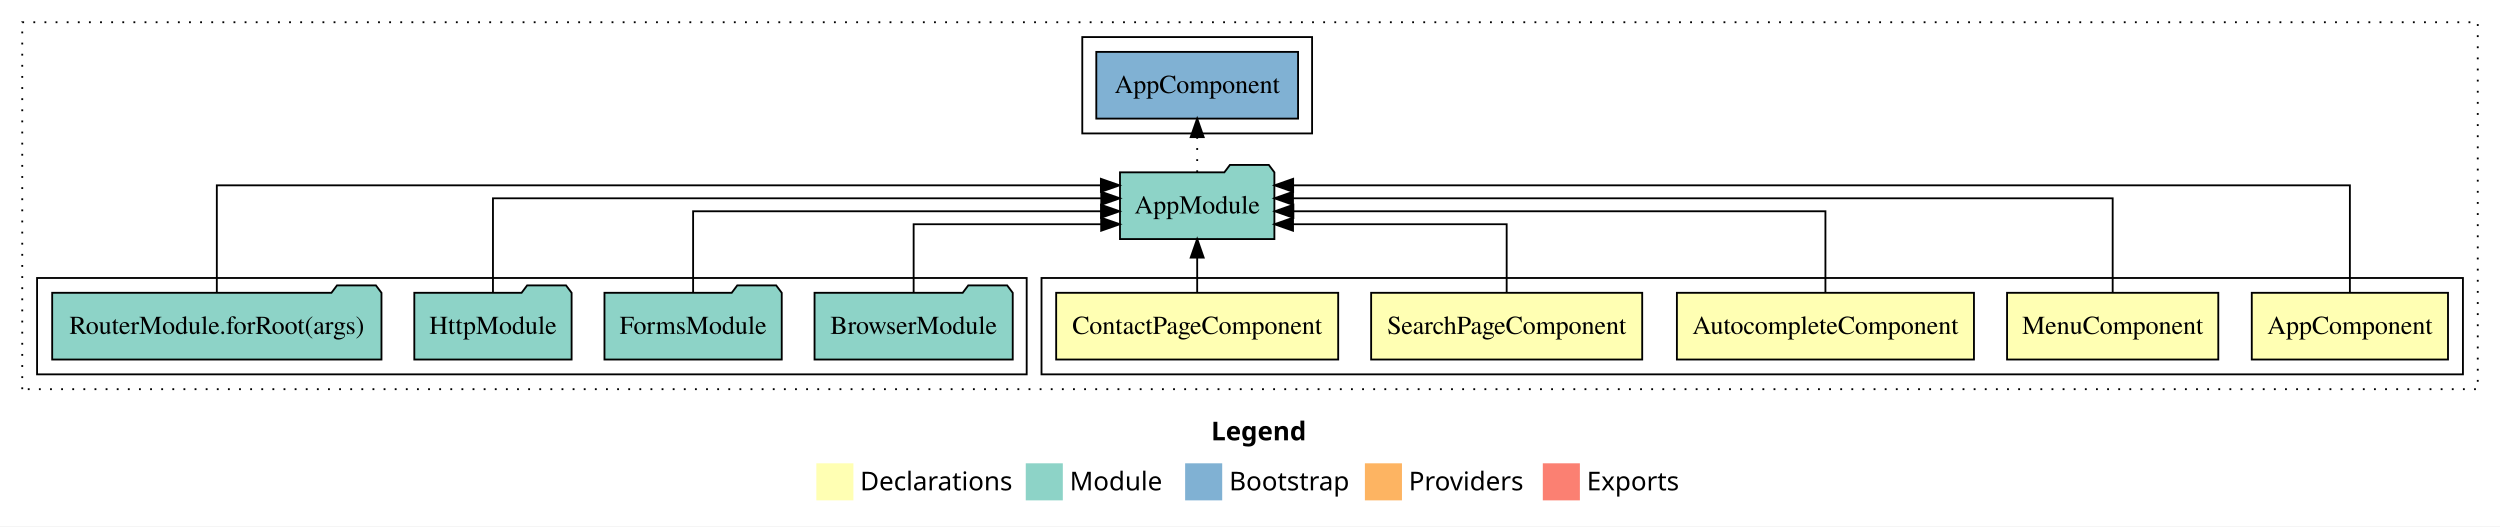
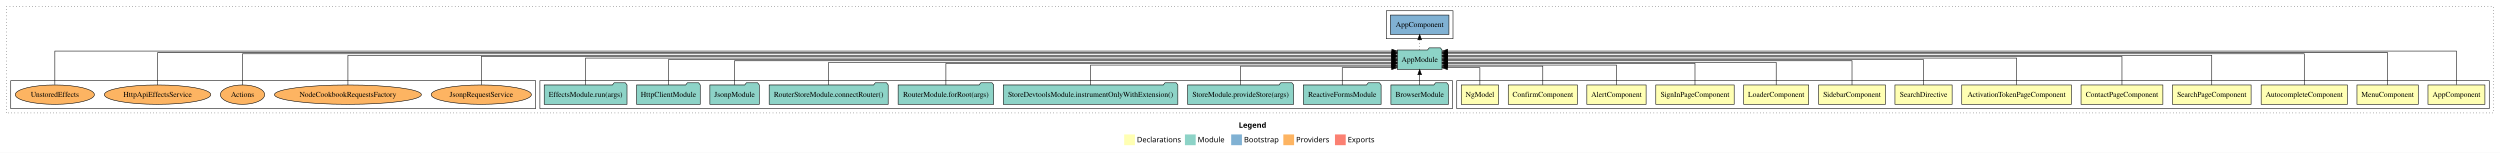
- <svg xmlns="http://www.w3.org/2000/svg" width="1349pt" height="284pt" viewBox="0.00 0.00 1349.00 284.00">
+ <svg xmlns="http://www.w3.org/2000/svg" width="4649pt" height="284pt" viewBox="0.00 0.00 4649.00 284.00">
  <g id="graph0" class="graph" transform="scale(1 1) rotate(0) translate(4 280)">
-     <polygon fill="#ffffff" stroke="transparent" points="-4,4 -4,-280 1345,-280 1345,4 -4,4" />
-     <text text-anchor="start" x="649.509" y="-42.4" font-family="sans-serif" font-weight="bold" font-size="14.00" fill="#000000">Legend</text>
-     <polygon fill="#ffffb3" stroke="transparent" points="436.5,-10 436.5,-30 456.5,-30 456.5,-10 436.5,-10" />
-     <text text-anchor="start" x="460.129" y="-15.4" font-family="sans-serif" font-size="14.00" fill="#000000">  Declarations</text>
-     <polygon fill="#8dd3c7" stroke="transparent" points="549.5,-10 549.5,-30 569.5,-30 569.5,-10 549.5,-10" />
-     <text text-anchor="start" x="573.225" y="-15.4" font-family="sans-serif" font-size="14.00" fill="#000000">  Module</text>
-     <polygon fill="#80b1d3" stroke="transparent" points="635.5,-10 635.5,-30 655.5,-30 655.5,-10 635.5,-10" />
-     <text text-anchor="start" x="659.281" y="-15.4" font-family="sans-serif" font-size="14.00" fill="#000000">  Bootstrap</text>
-     <polygon fill="#fdb462" stroke="transparent" points="732.5,-10 732.5,-30 752.5,-30 752.5,-10 732.5,-10" />
-     <text text-anchor="start" x="756.173" y="-15.4" font-family="sans-serif" font-size="14.00" fill="#000000">  Providers</text>
-     <polygon fill="#fb8072" stroke="transparent" points="828.5,-10 828.5,-30 848.5,-30 848.5,-10 828.5,-10" />
-     <text text-anchor="start" x="852.226" y="-15.4" font-family="sans-serif" font-size="14.00" fill="#000000">  Exports</text>
+     <polygon fill="#ffffff" stroke="transparent" points="-4,4 -4,-280 4645,-280 4645,4 -4,4" />
+     <text text-anchor="start" x="2299.509" y="-42.4" font-family="sans-serif" font-weight="bold" font-size="14.00" fill="#000000">Legend</text>
+     <polygon fill="#ffffb3" stroke="transparent" points="2086.5,-10 2086.5,-30 2106.5,-30 2106.5,-10 2086.5,-10" />
+     <text text-anchor="start" x="2110.129" y="-15.4" font-family="sans-serif" font-size="14.00" fill="#000000">  Declarations</text>
+     <polygon fill="#8dd3c7" stroke="transparent" points="2199.5,-10 2199.5,-30 2219.5,-30 2219.5,-10 2199.5,-10" />
+     <text text-anchor="start" x="2223.225" y="-15.4" font-family="sans-serif" font-size="14.00" fill="#000000">  Module</text>
+     <polygon fill="#80b1d3" stroke="transparent" points="2285.5,-10 2285.5,-30 2305.5,-30 2305.5,-10 2285.5,-10" />
+     <text text-anchor="start" x="2309.281" y="-15.4" font-family="sans-serif" font-size="14.00" fill="#000000">  Bootstrap</text>
+     <polygon fill="#fdb462" stroke="transparent" points="2382.5,-10 2382.5,-30 2402.5,-30 2402.5,-10 2382.5,-10" />
+     <text text-anchor="start" x="2406.173" y="-15.4" font-family="sans-serif" font-size="14.00" fill="#000000">  Providers</text>
+     <polygon fill="#fb8072" stroke="transparent" points="2478.5,-10 2478.5,-30 2498.5,-30 2498.5,-10 2478.5,-10" />
+     <text text-anchor="start" x="2502.226" y="-15.4" font-family="sans-serif" font-size="14.00" fill="#000000">  Exports</text>
    <g id="clust1" class="cluster">
-       <polygon fill="none" stroke="#000000" stroke-dasharray="1,5" points="8,-70 8,-268 1333,-268 1333,-70 8,-70" />
+       <polygon fill="none" stroke="#000000" stroke-dasharray="1,5" points="8,-70 8,-268 4633,-268 4633,-70 8,-70" />
    </g>
    <g id="clust2" class="cluster">
-       <polygon fill="none" stroke="#000000" points="558,-78 558,-130 1325,-130 1325,-78 558,-78" />
-     </g>
-     <g id="clust8" class="cluster">
-       <polygon fill="none" stroke="#000000" points="16,-78 16,-130 550,-130 550,-78 16,-78" />
-     </g>
-     <g id="clust10" class="cluster">
-       <polygon fill="none" stroke="#000000" points="580,-208 580,-260 704,-260 704,-208 580,-208" />
+       <polygon fill="none" stroke="#000000" points="2705,-78 2705,-130 4625,-130 4625,-78 2705,-78" />
+     </g>
+     <g id="clust16" class="cluster">
+       <polygon fill="none" stroke="#000000" points="1000,-78 1000,-130 2697,-130 2697,-78 1000,-78" />
+     </g>
+     <g id="clust18" class="cluster">
+       <polygon fill="none" stroke="#000000" points="2574,-208 2574,-260 2698,-260 2698,-208 2574,-208" />
+     </g>
+     <g id="clust19" class="cluster">
+       <polygon fill="none" stroke="#000000" points="16,-78 16,-130 992,-130 992,-78 16,-78" />
    </g>
    <g id="node1" class="node">
-       <polygon fill="#ffffb3" stroke="#000000" points="1316.94,-122 1211.06,-122 1211.06,-86 1316.94,-86 1316.94,-122" />
-       <text text-anchor="middle" x="1264" y="-99.8" font-family="Times,serif" font-size="14.00" fill="#000000">AppComponent</text>
+       <polygon fill="#ffffb3" stroke="#000000" points="4616.94,-122 4511.06,-122 4511.06,-86 4616.94,-86 4616.94,-122" />
+       <text text-anchor="middle" x="4564" y="-99.8" font-family="Times,serif" font-size="14.00" fill="#000000">AppComponent</text>
+     </g>
+     <g id="node14" class="node">
+       <polygon fill="#8dd3c7" stroke="#000000" points="2677.657,-187 2674.657,-191 2653.657,-191 2650.657,-187 2594.343,-187 2594.343,-151 2677.657,-151 2677.657,-187" />
+       <text text-anchor="middle" x="2636" y="-164.8" font-family="Times,serif" font-size="14.00" fill="#000000">AppModule</text>
+     </g>
+     <g id="edge1" class="edge">
+       <path fill="none" stroke="#000000" d="M4564,-122.38C4564,-146.279 4564,-185 4564,-185 4564,-185 2688.062,-185 2688.062,-185" />
+       <polygon fill="#000000" stroke="#000000" points="2688.062,-181.5 2678.062,-185 2688.062,-188.5 2688.062,-181.5" />
+     </g>
+     <g id="node2" class="node">
+       <polygon fill="#ffffb3" stroke="#000000" points="4492.992,-122 4379.008,-122 4379.008,-86 4492.992,-86 4492.992,-122" />
+       <text text-anchor="middle" x="4436" y="-99.8" font-family="Times,serif" font-size="14.00" fill="#000000">MenuComponent</text>
+     </g>
+     <g id="edge2" class="edge">
+       <path fill="none" stroke="#000000" d="M4436,-122.091C4436,-145.133 4436,-182 4436,-182 4436,-182 2687.844,-182 2687.844,-182" />
+       <polygon fill="#000000" stroke="#000000" points="2687.844,-178.5 2677.844,-182 2687.844,-185.5 2687.844,-178.5" />
+     </g>
+     <g id="node3" class="node">
+       <polygon fill="#ffffb3" stroke="#000000" points="4361.146,-122 4200.854,-122 4200.854,-86 4361.146,-86 4361.146,-122" />
+       <text text-anchor="middle" x="4281" y="-99.8" font-family="Times,serif" font-size="14.00" fill="#000000">AutocompleteComponent</text>
+     </g>
+     <g id="edge3" class="edge">
+       <path fill="none" stroke="#000000" d="M4281,-122.011C4281,-144.485 4281,-180 4281,-180 4281,-180 2687.9,-180 2687.9,-180" />
+       <polygon fill="#000000" stroke="#000000" points="2687.9,-176.5 2677.9,-180 2687.9,-183.5 2687.9,-176.5" />
+     </g>
+     <g id="node4" class="node">
+       <polygon fill="#ffffb3" stroke="#000000" points="4182.132,-122 4035.868,-122 4035.868,-86 4182.132,-86 4182.132,-122" />
+       <text text-anchor="middle" x="4109" y="-99.8" font-family="Times,serif" font-size="14.00" fill="#000000">SearchPageComponent</text>
+     </g>
+     <g id="edge4" class="edge">
+       <path fill="none" stroke="#000000" d="M4109,-122.045C4109,-143.662 4109,-177 4109,-177 4109,-177 2687.711,-177 2687.711,-177" />
+       <polygon fill="#000000" stroke="#000000" points="2687.711,-173.5 2677.711,-177 2687.711,-180.5 2687.711,-173.5" />
+     </g>
+     <g id="node5" class="node">
+       <polygon fill="#ffffb3" stroke="#000000" points="4018.091,-122 3865.909,-122 3865.909,-86 4018.091,-86 4018.091,-122" />
+       <text text-anchor="middle" x="3942" y="-99.8" font-family="Times,serif" font-size="14.00" fill="#000000">ContactPageComponent</text>
+     </g>
+     <g id="edge5" class="edge">
+       <path fill="none" stroke="#000000" d="M3942,-122.284C3942,-143.321 3942,-175 3942,-175 3942,-175 2687.974,-175 2687.974,-175" />
+       <polygon fill="#000000" stroke="#000000" points="2687.974,-171.5 2677.974,-175 2687.974,-178.5 2687.974,-171.5" />
    </g>
    <g id="node6" class="node">
-       <polygon fill="#8dd3c7" stroke="#000000" points="683.657,-187 680.657,-191 659.657,-191 656.657,-187 600.343,-187 600.343,-151 683.657,-151 683.657,-187" />
-       <text text-anchor="middle" x="642" y="-164.8" font-family="Times,serif" font-size="14.00" fill="#000000">AppModule</text>
-     </g>
-     <g id="edge1" class="edge">
-       <path fill="none" stroke="#000000" d="M1264,-122.011C1264,-144.485 1264,-180 1264,-180 1264,-180 693.777,-180 693.777,-180" />
-       <polygon fill="#000000" stroke="#000000" points="693.777,-176.5 683.777,-180 693.777,-183.5 693.777,-176.5" />
-     </g>
-     <g id="node2" class="node">
-       <polygon fill="#ffffb3" stroke="#000000" points="1192.992,-122 1079.008,-122 1079.008,-86 1192.992,-86 1192.992,-122" />
-       <text text-anchor="middle" x="1136" y="-99.8" font-family="Times,serif" font-size="14.00" fill="#000000">MenuComponent</text>
-     </g>
-     <g id="edge2" class="edge">
-       <path fill="none" stroke="#000000" d="M1136,-122.129C1136,-142.572 1136,-173 1136,-173 1136,-173 693.692,-173 693.692,-173" />
-       <polygon fill="#000000" stroke="#000000" points="693.692,-169.5 683.692,-173 693.692,-176.5 693.692,-169.5" />
-     </g>
-     <g id="node3" class="node">
-       <polygon fill="#ffffb3" stroke="#000000" points="1061.146,-122 900.854,-122 900.854,-86 1061.146,-86 1061.146,-122" />
-       <text text-anchor="middle" x="981" y="-99.8" font-family="Times,serif" font-size="14.00" fill="#000000">AutocompleteComponent</text>
-     </g>
-     <g id="edge3" class="edge">
-       <path fill="none" stroke="#000000" d="M981,-122.267C981,-140.555 981,-166 981,-166 981,-166 693.908,-166 693.908,-166" />
-       <polygon fill="#000000" stroke="#000000" points="693.908,-162.5 683.908,-166 693.908,-169.5 693.908,-162.5" />
-     </g>
-     <g id="node4" class="node">
-       <polygon fill="#ffffb3" stroke="#000000" points="882.132,-122 735.868,-122 735.868,-86 882.132,-86 882.132,-122" />
-       <text text-anchor="middle" x="809" y="-99.8" font-family="Times,serif" font-size="14.00" fill="#000000">SearchPageComponent</text>
-     </g>
-     <g id="edge4" class="edge">
-       <path fill="none" stroke="#000000" d="M809,-122.009C809,-138.049 809,-159 809,-159 809,-159 693.71,-159 693.71,-159" />
-       <polygon fill="#000000" stroke="#000000" points="693.71,-155.5 683.71,-159 693.71,-162.5 693.71,-155.5" />
-     </g>
-     <g id="node5" class="node">
-       <polygon fill="#ffffb3" stroke="#000000" points="718.091,-122 565.909,-122 565.909,-86 718.091,-86 718.091,-122" />
-       <text text-anchor="middle" x="642" y="-99.8" font-family="Times,serif" font-size="14.00" fill="#000000">ContactPageComponent</text>
-     </g>
-     <g id="edge5" class="edge">
-       <path fill="none" stroke="#000000" d="M642,-122.106C642,-122.106 642,-140.991 642,-140.991" />
-       <polygon fill="#000000" stroke="#000000" points="638.5,-140.991 642,-150.991 645.5,-140.991 638.5,-140.991" />
+       <polygon fill="#ffffb3" stroke="#000000" points="3847.91,-122 3644.09,-122 3644.09,-86 3847.91,-86 3847.91,-122" />
+       <text text-anchor="middle" x="3746" y="-99.8" font-family="Times,serif" font-size="14.00" fill="#000000">ActivationTokenPageComponent</text>
+     </g>
+     <g id="edge6" class="edge">
+       <path fill="none" stroke="#000000" d="M3746,-122.223C3746,-142.365 3746,-172 3746,-172 3746,-172 2687.822,-172 2687.822,-172" />
+       <polygon fill="#000000" stroke="#000000" points="2687.822,-168.5 2677.822,-172 2687.822,-175.5 2687.822,-168.5" />
+     </g>
+     <g id="node7" class="node">
+       <polygon fill="#ffffb3" stroke="#000000" points="3626.17,-122 3519.83,-122 3519.83,-86 3626.17,-86 3626.17,-122" />
+       <text text-anchor="middle" x="3573" y="-99.8" font-family="Times,serif" font-size="14.00" fill="#000000">SearchDirective</text>
+     </g>
+     <g id="edge7" class="edge">
+       <path fill="none" stroke="#000000" d="M3573,-122.106C3573,-141.339 3573,-169 3573,-169 3573,-169 2687.776,-169 2687.776,-169" />
+       <polygon fill="#000000" stroke="#000000" points="2687.776,-165.5 2677.776,-169 2687.776,-172.5 2687.776,-165.5" />
+     </g>
+     <g id="node8" class="node">
+       <polygon fill="#ffffb3" stroke="#000000" points="3502.095,-122 3377.905,-122 3377.905,-86 3502.095,-86 3502.095,-122" />
+       <text text-anchor="middle" x="3440" y="-99.8" font-family="Times,serif" font-size="14.00" fill="#000000">SidebarComponent</text>
+     </g>
+     <g id="edge8" class="edge">
+       <path fill="none" stroke="#000000" d="M3440,-122.222C3440,-140.828 3440,-167 3440,-167 3440,-167 2687.814,-167 2687.814,-167" />
+       <polygon fill="#000000" stroke="#000000" points="2687.814,-163.5 2677.814,-167 2687.814,-170.5 2687.814,-163.5" />
+     </g>
+     <g id="node9" class="node">
+       <polygon fill="#ffffb3" stroke="#000000" points="3359.475,-122 3238.525,-122 3238.525,-86 3359.475,-86 3359.475,-122" />
+       <text text-anchor="middle" x="3299" y="-99.8" font-family="Times,serif" font-size="14.00" fill="#000000">LoaderComponent</text>
+     </g>
+     <g id="edge9" class="edge">
+       <path fill="none" stroke="#000000" d="M3299,-122.002C3299,-139.675 3299,-164 3299,-164 3299,-164 2687.725,-164 2687.725,-164" />
+       <polygon fill="#000000" stroke="#000000" points="2687.725,-160.5 2677.725,-164 2687.725,-167.5 2687.725,-160.5" />
+     </g>
+     <g id="node10" class="node">
+       <polygon fill="#ffffb3" stroke="#000000" points="3220.878,-122 3075.122,-122 3075.122,-86 3220.878,-86 3220.878,-122" />
+       <text text-anchor="middle" x="3148" y="-99.8" font-family="Times,serif" font-size="14.00" fill="#000000">SignInPageComponent</text>
+     </g>
+     <g id="edge10" class="edge">
+       <path fill="none" stroke="#000000" d="M3148,-122.034C3148,-139.06 3148,-162 3148,-162 3148,-162 2687.899,-162 2687.899,-162" />
+       <polygon fill="#000000" stroke="#000000" points="2687.899,-158.5 2677.899,-162 2687.899,-165.5 2687.899,-158.5" />
    </g>
    <g id="node11" class="node">
-       <polygon fill="#80b1d3" stroke="#000000" points="696.439,-252 587.561,-252 587.561,-216 696.439,-216 696.439,-252" />
-       <text text-anchor="middle" x="642" y="-229.8" font-family="Times,serif" font-size="14.00" fill="#000000">AppComponent </text>
-     </g>
-     <g id="edge10" class="edge">
-       <path fill="none" stroke="#000000" stroke-dasharray="1,5" d="M642,-187.106C642,-187.106 642,-205.991 642,-205.991" />
-       <polygon fill="#000000" stroke="#000000" points="638.5,-205.991 642,-215.991 645.5,-205.991 638.5,-205.991" />
-     </g>
-     <g id="node7" class="node">
-       <polygon fill="#8dd3c7" stroke="#000000" points="542.473,-122 539.473,-126 518.473,-126 515.473,-122 435.527,-122 435.527,-86 542.473,-86 542.473,-122" />
-       <text text-anchor="middle" x="489" y="-99.8" font-family="Times,serif" font-size="14.00" fill="#000000">BrowserModule</text>
-     </g>
-     <g id="edge6" class="edge">
-       <path fill="none" stroke="#000000" d="M489,-122.009C489,-138.049 489,-159 489,-159 489,-159 590.192,-159 590.192,-159" />
-       <polygon fill="#000000" stroke="#000000" points="590.192,-162.5 600.192,-159 590.192,-155.5 590.192,-162.5" />
-     </g>
-     <g id="node8" class="node">
-       <polygon fill="#8dd3c7" stroke="#000000" points="417.829,-122 414.829,-126 393.829,-126 390.829,-122 322.171,-122 322.171,-86 417.829,-86 417.829,-122" />
-       <text text-anchor="middle" x="370" y="-99.8" font-family="Times,serif" font-size="14.00" fill="#000000">FormsModule</text>
-     </g>
-     <g id="edge7" class="edge">
-       <path fill="none" stroke="#000000" d="M370,-122.267C370,-140.555 370,-166 370,-166 370,-166 590.096,-166 590.096,-166" />
-       <polygon fill="#000000" stroke="#000000" points="590.096,-169.5 600.096,-166 590.096,-162.5 590.096,-169.5" />
-     </g>
-     <g id="node9" class="node">
-       <polygon fill="#8dd3c7" stroke="#000000" points="304.439,-122 301.439,-126 280.439,-126 277.439,-122 219.561,-122 219.561,-86 304.439,-86 304.439,-122" />
-       <text text-anchor="middle" x="262" y="-99.8" font-family="Times,serif" font-size="14.00" fill="#000000">HttpModule</text>
-     </g>
-     <g id="edge8" class="edge">
-       <path fill="none" stroke="#000000" d="M262,-122.129C262,-142.572 262,-173 262,-173 262,-173 590.246,-173 590.246,-173" />
-       <polygon fill="#000000" stroke="#000000" points="590.246,-176.5 600.246,-173 590.246,-169.5 590.246,-176.5" />
-     </g>
-     <g id="node10" class="node">
-       <polygon fill="#8dd3c7" stroke="#000000" points="201.842,-122 198.842,-126 177.842,-126 174.842,-122 24.158,-122 24.158,-86 201.842,-86 201.842,-122" />
-       <text text-anchor="middle" x="113" y="-99.8" font-family="Times,serif" font-size="14.00" fill="#000000">RouterModule.forRoot(args)</text>
-     </g>
-     <g id="edge9" class="edge">
-       <path fill="none" stroke="#000000" d="M113,-122.011C113,-144.485 113,-180 113,-180 113,-180 590.048,-180 590.048,-180" />
-       <polygon fill="#000000" stroke="#000000" points="590.048,-183.5 600.048,-180 590.048,-176.5 590.048,-183.5" />
+       <polygon fill="#ffffb3" stroke="#000000" points="3057.095,-122 2946.905,-122 2946.905,-86 3057.095,-86 3057.095,-122" />
+       <text text-anchor="middle" x="3002" y="-99.8" font-family="Times,serif" font-size="14.00" fill="#000000">AlertComponent</text>
+     </g>
+     <g id="edge11" class="edge">
+       <path fill="none" stroke="#000000" d="M3002,-122.009C3002,-138.049 3002,-159 3002,-159 3002,-159 2687.985,-159 2687.985,-159" />
+       <polygon fill="#000000" stroke="#000000" points="2687.985,-155.5 2677.985,-159 2687.985,-162.5 2687.985,-155.5" />
+     </g>
+     <g id="node12" class="node">
+       <polygon fill="#ffffb3" stroke="#000000" points="2929.272,-122 2800.728,-122 2800.728,-86 2929.272,-86 2929.272,-122" />
+       <text text-anchor="middle" x="2865" y="-99.8" font-family="Times,serif" font-size="14.00" fill="#000000">ConfirmComponent</text>
+     </g>
+     <g id="edge12" class="edge">
+       <path fill="none" stroke="#000000" d="M2865,-122.24C2865,-137.571 2865,-157 2865,-157 2865,-157 2687.736,-157 2687.736,-157" />
+       <polygon fill="#000000" stroke="#000000" points="2687.736,-153.5 2677.736,-157 2687.736,-160.5 2687.736,-153.5" />
+     </g>
+     <g id="node13" class="node">
+       <polygon fill="#ffffb3" stroke="#000000" points="2782.657,-122 2713.343,-122 2713.343,-86 2782.657,-86 2782.657,-122" />
+       <text text-anchor="middle" x="2748" y="-99.8" font-family="Times,serif" font-size="14.00" fill="#000000">NgModel</text>
+     </g>
+     <g id="edge13" class="edge">
+       <path fill="none" stroke="#000000" d="M2748,-122.051C2748,-136.373 2748,-154 2748,-154 2748,-154 2687.705,-154 2687.705,-154" />
+       <polygon fill="#000000" stroke="#000000" points="2687.705,-150.5 2677.705,-154 2687.705,-157.5 2687.705,-150.5" />
+     </g>
+     <g id="node24" class="node">
+       <polygon fill="#80b1d3" stroke="#000000" points="2690.439,-252 2581.561,-252 2581.561,-216 2690.439,-216 2690.439,-252" />
+       <text text-anchor="middle" x="2636" y="-229.8" font-family="Times,serif" font-size="14.00" fill="#000000">AppComponent </text>
+     </g>
+     <g id="edge23" class="edge">
+       <path fill="none" stroke="#000000" stroke-dasharray="1,5" d="M2636,-187.106C2636,-187.106 2636,-205.991 2636,-205.991" />
+       <polygon fill="#000000" stroke="#000000" points="2632.5,-205.991 2636,-215.991 2639.5,-205.991 2632.5,-205.991" />
+     </g>
+     <g id="node15" class="node">
+       <polygon fill="#8dd3c7" stroke="#000000" points="2689.473,-122 2686.473,-126 2665.473,-126 2662.473,-122 2582.527,-122 2582.527,-86 2689.473,-86 2689.473,-122" />
+       <text text-anchor="middle" x="2636" y="-99.8" font-family="Times,serif" font-size="14.00" fill="#000000">BrowserModule</text>
+     </g>
+     <g id="edge14" class="edge">
+       <path fill="none" stroke="#000000" d="M2636,-122.106C2636,-122.106 2636,-140.991 2636,-140.991" />
+       <polygon fill="#000000" stroke="#000000" points="2632.5,-140.991 2636,-150.991 2639.5,-140.991 2632.5,-140.991" />
+     </g>
+     <g id="node16" class="node">
+       <polygon fill="#8dd3c7" stroke="#000000" points="2564.305,-122 2561.305,-126 2540.305,-126 2537.305,-122 2419.695,-122 2419.695,-86 2564.305,-86 2564.305,-122" />
+       <text text-anchor="middle" x="2492" y="-99.8" font-family="Times,serif" font-size="14.00" fill="#000000">ReactiveFormsModule</text>
+     </g>
+     <g id="edge15" class="edge">
+       <path fill="none" stroke="#000000" d="M2492,-122.051C2492,-136.373 2492,-154 2492,-154 2492,-154 2583.962,-154 2583.962,-154" />
+       <polygon fill="#000000" stroke="#000000" points="2583.962,-157.5 2593.962,-154 2583.962,-150.5 2583.962,-157.5" />
+     </g>
+     <g id="node17" class="node">
+       <polygon fill="#8dd3c7" stroke="#000000" points="2401.554,-122 2398.554,-126 2377.554,-126 2374.554,-122 2204.446,-122 2204.446,-86 2401.554,-86 2401.554,-122" />
+       <text text-anchor="middle" x="2303" y="-99.8" font-family="Times,serif" font-size="14.00" fill="#000000">StoreModule.provideStore(args)</text>
+     </g>
+     <g id="edge16" class="edge">
+       <path fill="none" stroke="#000000" d="M2303,-122.24C2303,-137.571 2303,-157 2303,-157 2303,-157 2584.162,-157 2584.162,-157" />
+       <polygon fill="#000000" stroke="#000000" points="2584.162,-160.5 2594.162,-157 2584.162,-153.5 2584.162,-160.5" />
+     </g>
+     <g id="node18" class="node">
+       <polygon fill="#8dd3c7" stroke="#000000" points="2186.335,-122 2183.335,-126 2162.335,-126 2159.335,-122 1861.665,-122 1861.665,-86 2186.335,-86 2186.335,-122" />
+       <text text-anchor="middle" x="2024" y="-99.8" font-family="Times,serif" font-size="14.00" fill="#000000">StoreDevtoolsModule.instrumentOnlyWithExtension()</text>
+     </g>
+     <g id="edge17" class="edge">
+       <path fill="none" stroke="#000000" d="M2024,-122.009C2024,-138.049 2024,-159 2024,-159 2024,-159 2583.935,-159 2583.935,-159" />
+       <polygon fill="#000000" stroke="#000000" points="2583.935,-162.5 2593.935,-159 2583.935,-155.5 2583.935,-162.5" />
+     </g>
+     <g id="node19" class="node">
+       <polygon fill="#8dd3c7" stroke="#000000" points="1843.842,-122 1840.842,-126 1819.842,-126 1816.842,-122 1666.158,-122 1666.158,-86 1843.842,-86 1843.842,-122" />
+       <text text-anchor="middle" x="1755" y="-99.8" font-family="Times,serif" font-size="14.00" fill="#000000">RouterModule.forRoot(args)</text>
+     </g>
+     <g id="edge18" class="edge">
+       <path fill="none" stroke="#000000" d="M1755,-122.034C1755,-139.06 1755,-162 1755,-162 1755,-162 2584.1,-162 2584.1,-162" />
+       <polygon fill="#000000" stroke="#000000" points="2584.1,-165.5 2594.1,-162 2584.1,-158.5 2584.1,-165.5" />
+     </g>
+     <g id="node20" class="node">
+       <polygon fill="#8dd3c7" stroke="#000000" points="1647.659,-122 1644.659,-126 1623.659,-126 1620.659,-122 1426.341,-122 1426.341,-86 1647.659,-86 1647.659,-122" />
+       <text text-anchor="middle" x="1537" y="-99.8" font-family="Times,serif" font-size="14.00" fill="#000000">RouterStoreModule.connectRouter()</text>
+     </g>
+     <g id="edge19" class="edge">
+       <path fill="none" stroke="#000000" d="M1537,-122.002C1537,-139.675 1537,-164 1537,-164 1537,-164 2584.26,-164 2584.26,-164" />
+       <polygon fill="#000000" stroke="#000000" points="2584.26,-167.5 2594.26,-164 2584.26,-160.5 2584.26,-167.5" />
+     </g>
+     <g id="node21" class="node">
+       <polygon fill="#8dd3c7" stroke="#000000" points="1407.94,-122 1404.94,-126 1383.94,-126 1380.94,-122 1316.06,-122 1316.06,-86 1407.94,-86 1407.94,-122" />
+       <text text-anchor="middle" x="1362" y="-99.8" font-family="Times,serif" font-size="14.00" fill="#000000">JsonpModule</text>
+     </g>
+     <g id="edge20" class="edge">
+       <path fill="none" stroke="#000000" d="M1362,-122.222C1362,-140.828 1362,-167 1362,-167 1362,-167 2584.336,-167 2584.336,-167" />
+       <polygon fill="#000000" stroke="#000000" points="2584.336,-170.5 2594.336,-167 2584.336,-163.5 2584.336,-170.5" />
+     </g>
+     <g id="node22" class="node">
+       <polygon fill="#8dd3c7" stroke="#000000" points="1298.161,-122 1295.161,-126 1274.161,-126 1271.161,-122 1179.839,-122 1179.839,-86 1298.161,-86 1298.161,-122" />
+       <text text-anchor="middle" x="1239" y="-99.8" font-family="Times,serif" font-size="14.00" fill="#000000">HttpClientModule</text>
+     </g>
+     <g id="edge21" class="edge">
+       <path fill="none" stroke="#000000" d="M1239,-122.106C1239,-141.339 1239,-169 1239,-169 1239,-169 2584.191,-169 2584.191,-169" />
+       <polygon fill="#000000" stroke="#000000" points="2584.191,-172.5 2594.191,-169 2584.191,-165.5 2584.191,-172.5" />
+     </g>
+     <g id="node23" class="node">
+       <polygon fill="#8dd3c7" stroke="#000000" points="1161.99,-122 1158.99,-126 1137.99,-126 1134.99,-122 1008.01,-122 1008.01,-86 1161.99,-86 1161.99,-122" />
+       <text text-anchor="middle" x="1085" y="-99.8" font-family="Times,serif" font-size="14.00" fill="#000000">EffectsModule.run(args)</text>
+     </g>
+     <g id="edge22" class="edge">
+       <path fill="none" stroke="#000000" d="M1085,-122.223C1085,-142.365 1085,-172 1085,-172 1085,-172 2584.113,-172 2584.113,-172" />
+       <polygon fill="#000000" stroke="#000000" points="2584.113,-175.5 2594.113,-172 2584.113,-168.5 2584.113,-175.5" />
+     </g>
+     <g id="node25" class="node">
+       <ellipse fill="#fdb462" stroke="#000000" cx="891" cy="-104" rx="93.197" ry="18" />
+       <text text-anchor="middle" x="891" y="-99.8" font-family="Times,serif" font-size="14.00" fill="#000000">JsonpRequestService</text>
+     </g>
+     <g id="edge24" class="edge">
+       <path fill="none" stroke="#000000" d="M891,-122.284C891,-143.321 891,-175 891,-175 891,-175 2584.159,-175 2584.159,-175" />
+       <polygon fill="#000000" stroke="#000000" points="2584.159,-178.5 2594.159,-175 2584.159,-171.5 2584.159,-178.5" />
+     </g>
+     <g id="node26" class="node">
+       <ellipse fill="#fdb462" stroke="#000000" cx="643" cy="-104" rx="136.607" ry="18" />
+       <text text-anchor="middle" x="643" y="-99.8" font-family="Times,serif" font-size="14.00" fill="#000000">NodeCookbookRequestsFactory</text>
+     </g>
+     <g id="edge25" class="edge">
+       <path fill="none" stroke="#000000" d="M643,-122.045C643,-143.662 643,-177 643,-177 643,-177 2583.914,-177 2583.914,-177" />
+       <polygon fill="#000000" stroke="#000000" points="2583.914,-180.5 2593.914,-177 2583.914,-173.5 2583.914,-180.5" />
+     </g>
+     <g id="node27" class="node">
+       <ellipse fill="#fdb462" stroke="#000000" cx="447" cy="-104" rx="41.149" ry="18" />
+       <text text-anchor="middle" x="447" y="-99.8" font-family="Times,serif" font-size="14.00" fill="#000000">Actions</text>
+     </g>
+     <g id="edge26" class="edge">
+       <path fill="none" stroke="#000000" d="M447,-122.011C447,-144.485 447,-180 447,-180 447,-180 2584.227,-180 2584.227,-180" />
+       <polygon fill="#000000" stroke="#000000" points="2584.227,-183.5 2594.227,-180 2584.226,-176.5 2584.227,-183.5" />
+     </g>
+     <g id="node28" class="node">
+       <ellipse fill="#fdb462" stroke="#000000" cx="289" cy="-104" rx="98.969" ry="18" />
+       <text text-anchor="middle" x="289" y="-99.8" font-family="Times,serif" font-size="14.00" fill="#000000">HttpApiEffectsService</text>
+     </g>
+     <g id="edge27" class="edge">
+       <path fill="none" stroke="#000000" d="M289,-122.091C289,-145.133 289,-182 289,-182 289,-182 2584.267,-182 2584.267,-182" />
+       <polygon fill="#000000" stroke="#000000" points="2584.267,-185.5 2594.267,-182 2584.267,-178.5 2584.267,-185.5" />
+     </g>
+     <g id="node29" class="node">
+       <ellipse fill="#fdb462" stroke="#000000" cx="98" cy="-104" rx="73.552" ry="18" />
+       <text text-anchor="middle" x="98" y="-99.8" font-family="Times,serif" font-size="14.00" fill="#000000">UnstoredEffects</text>
+     </g>
+     <g id="edge28" class="edge">
+       <path fill="none" stroke="#000000" d="M98,-122.38C98,-146.279 98,-185 98,-185 98,-185 2584.327,-185 2584.327,-185" />
+       <polygon fill="#000000" stroke="#000000" points="2584.327,-188.5 2594.327,-185 2584.327,-181.5 2584.327,-188.5" />
    </g>
  </g>
</svg>
